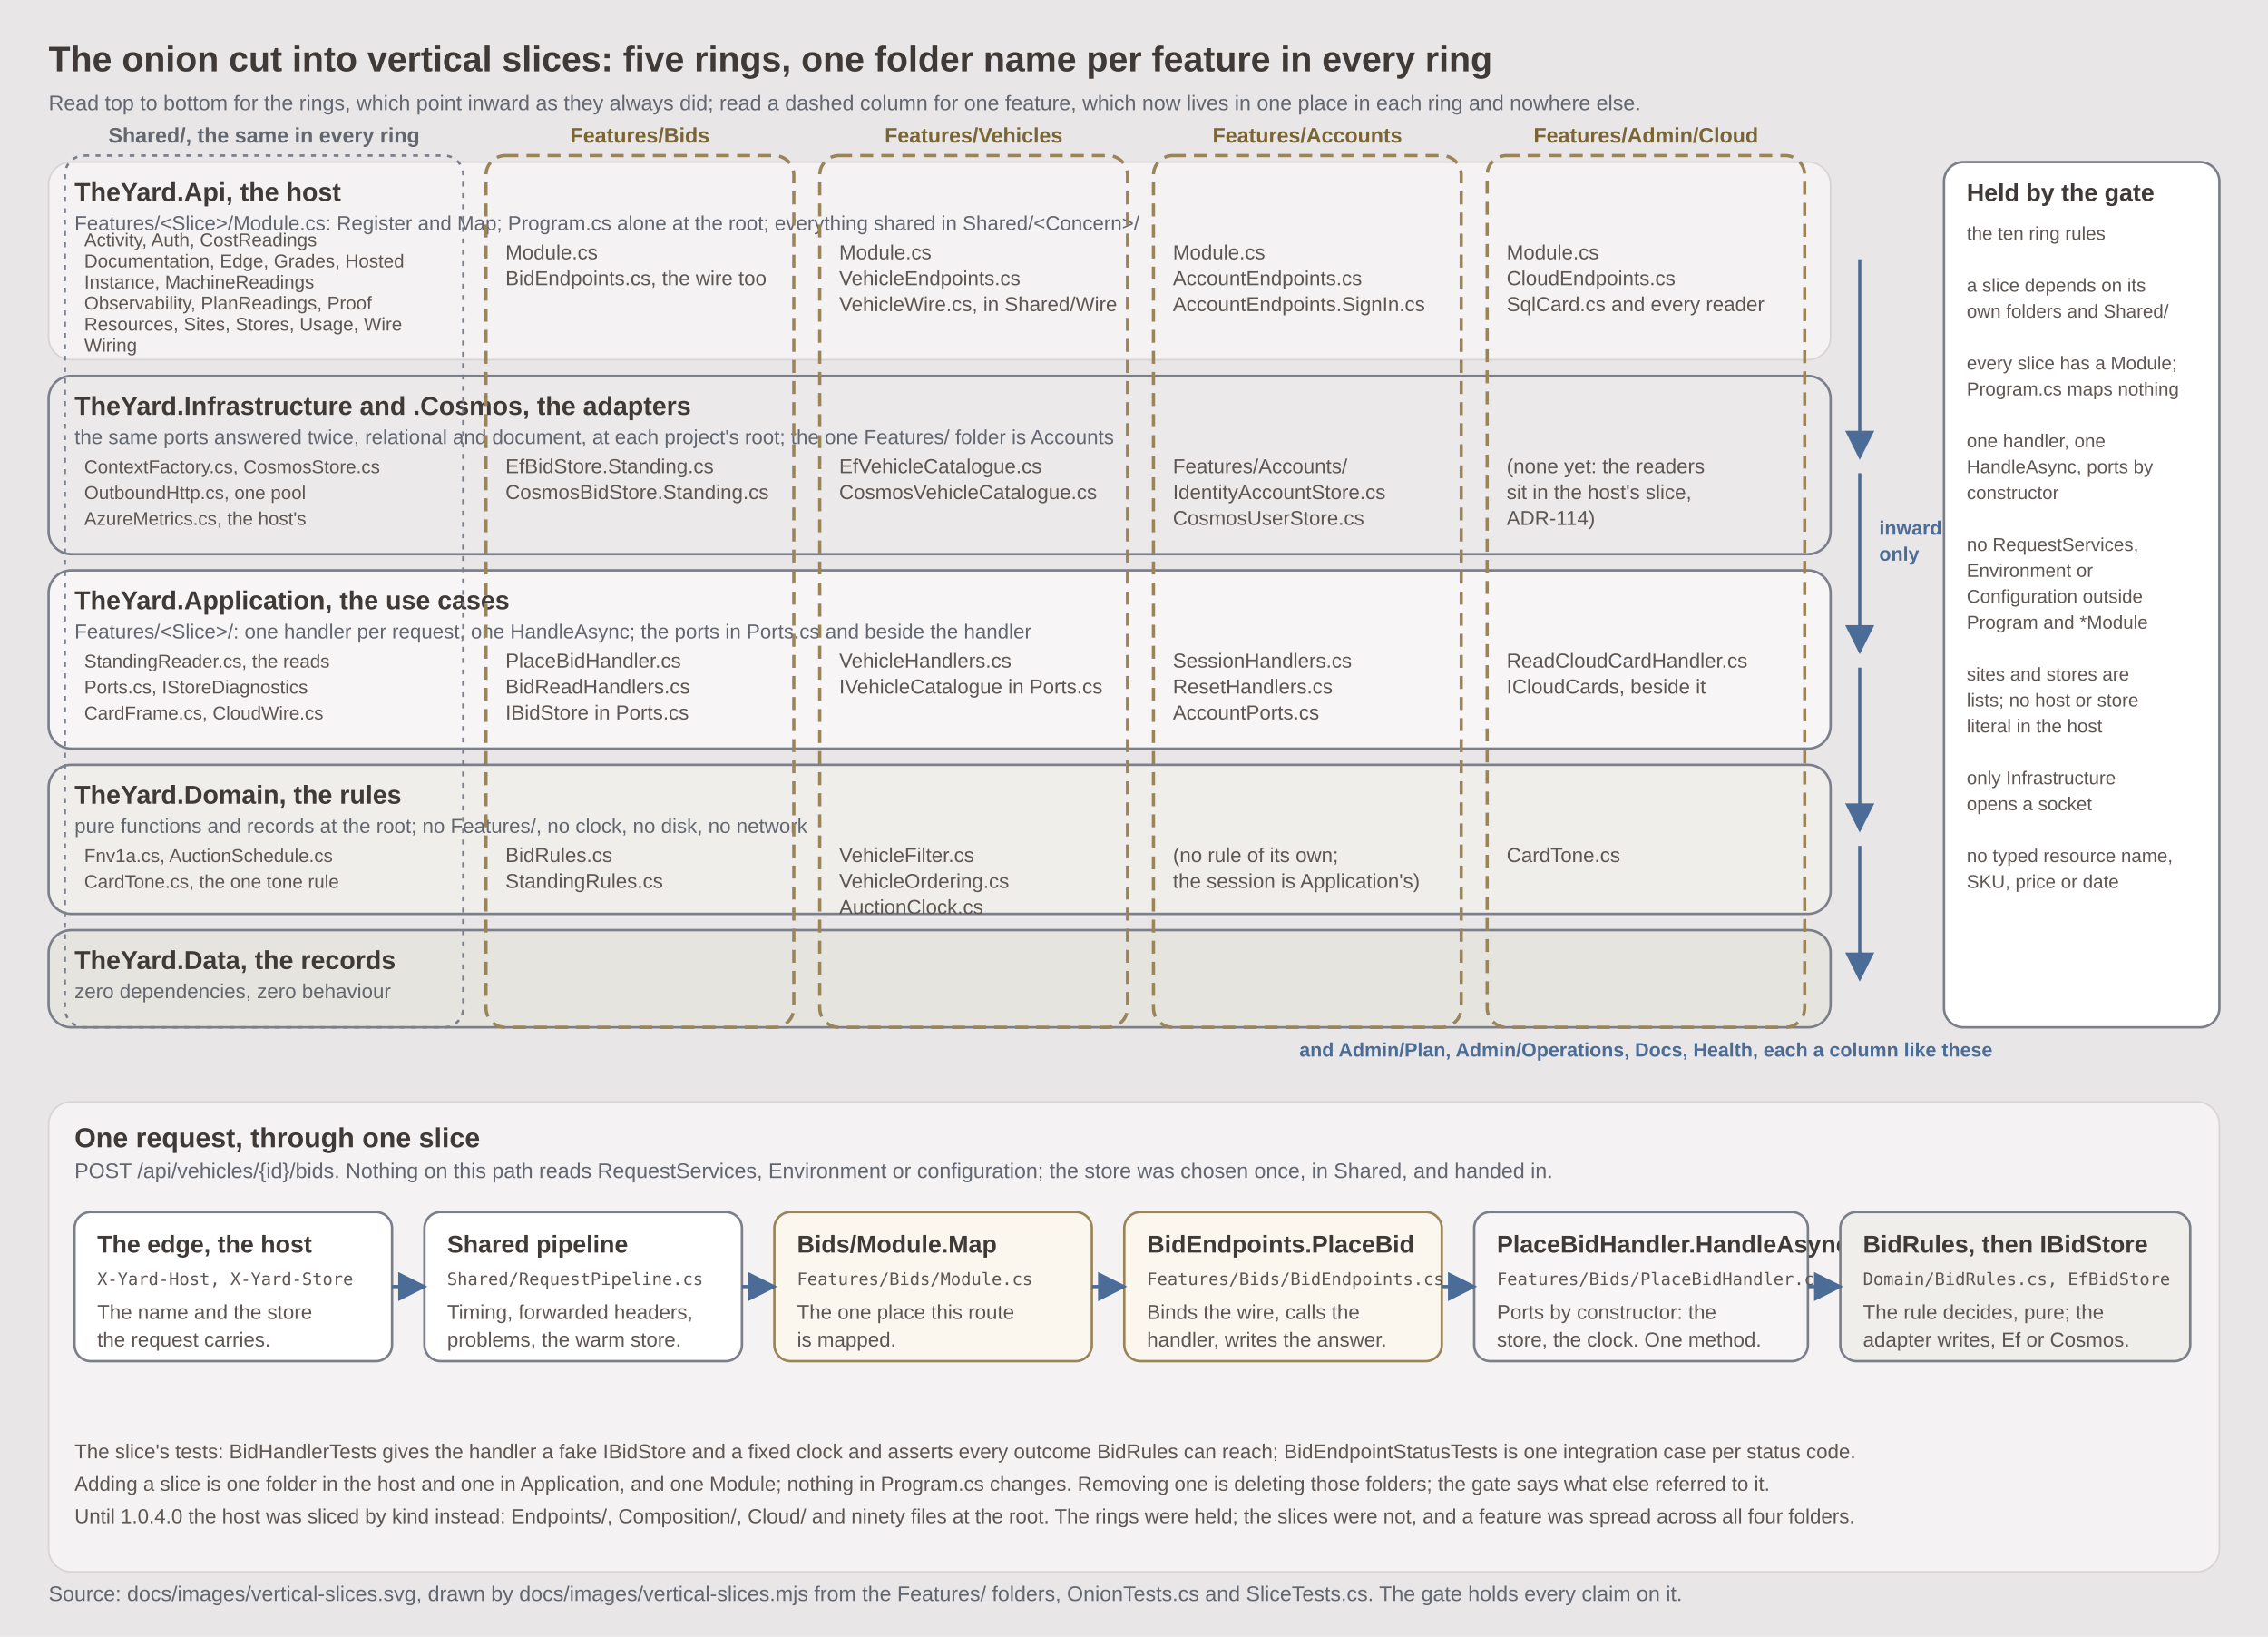
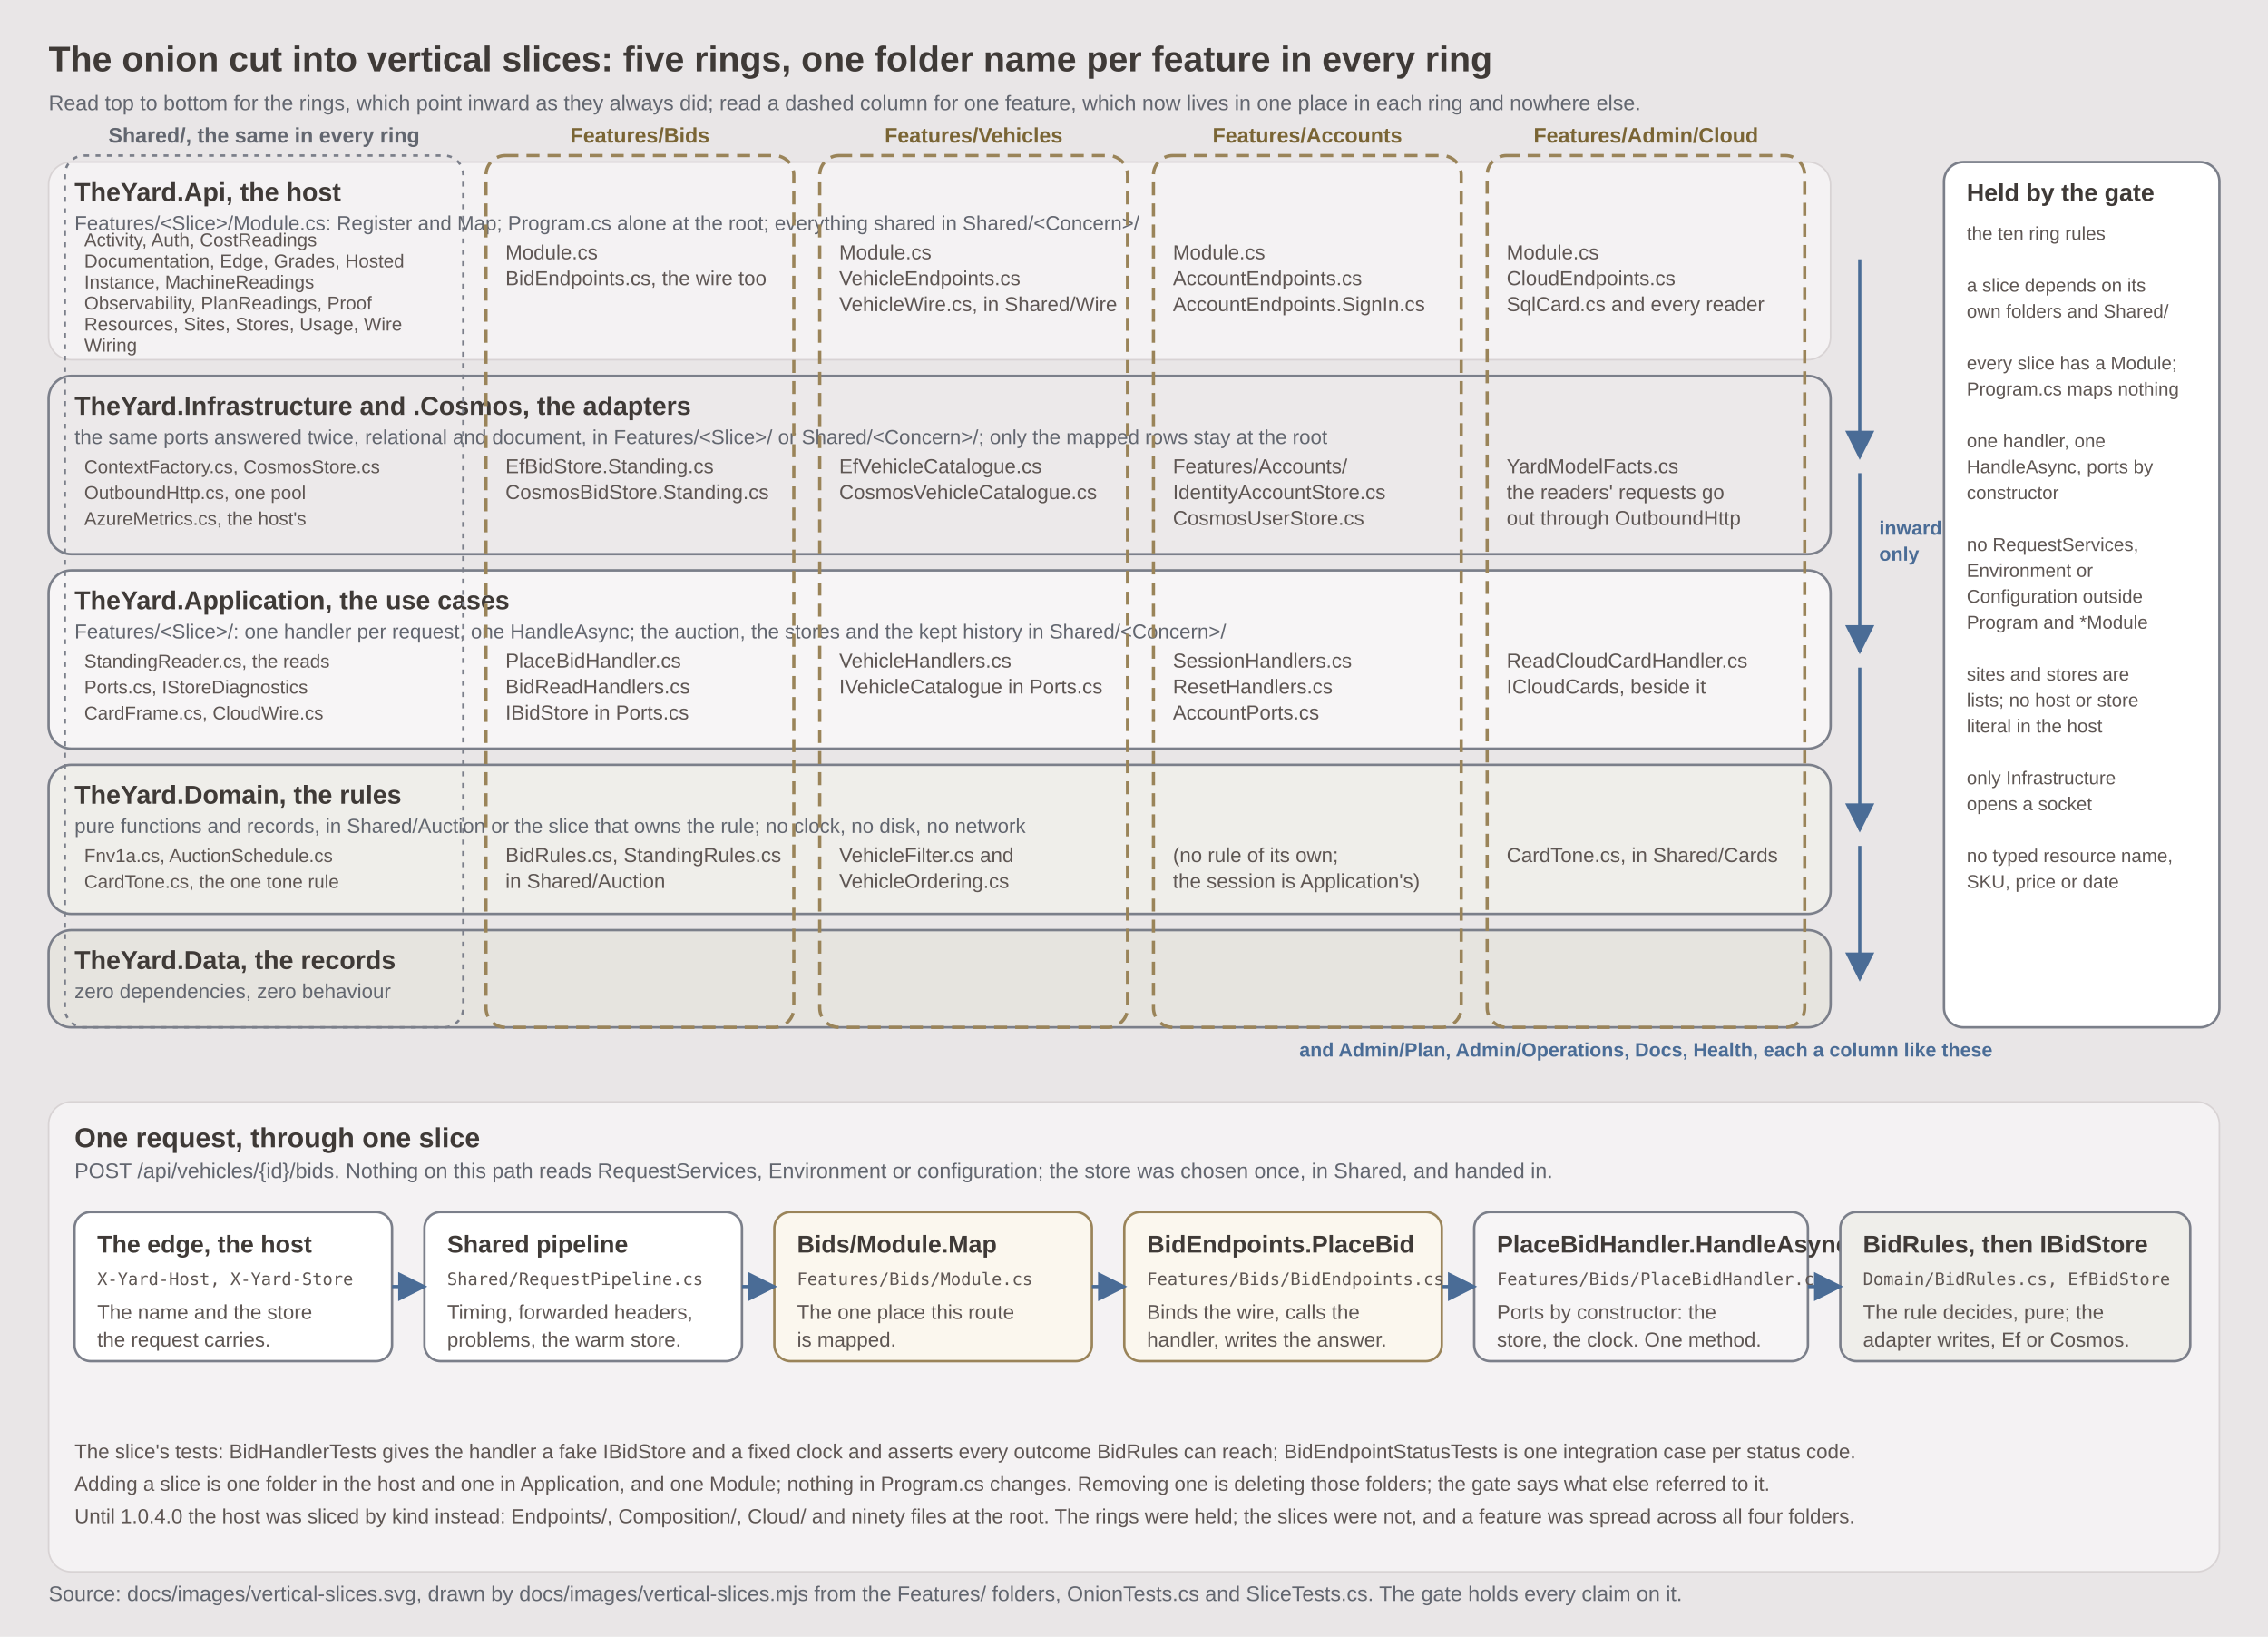
<svg xmlns="http://www.w3.org/2000/svg" width="1400" height="1010" viewBox="0 0 1400 1010" font-family="'IBM Plex Sans', 'Segoe UI', system-ui, Arial, sans-serif" font-size="14">
  <defs>
    <marker id="arrow" viewBox="0 0 10 10" refX="9" refY="5" markerWidth="9" markerHeight="9" orient="auto-start-reverse">
      <path d="M0 0 L10 5 L0 10 z" fill="#4a6c96" />
    </marker>
    <style>
      .ring0 { fill: #f4f2f3; stroke: #d8d3d4; stroke-width: 1; rx: 14; }
      .ring1 { fill: #ece9ea; stroke: #7b7f8a; stroke-width: 1.5; rx: 14; }
      .ring2 { fill: #f7f5f6; stroke: #7b7f8a; stroke-width: 1.5; rx: 14; }
      .ring3 { fill: #efeeea; stroke: #7b7f8a; stroke-width: 1.5; rx: 14; }
      .ring4 { fill: #e6e4df; stroke: #7b7f8a; stroke-width: 1.5; rx: 14; }
      .slice { fill: none; stroke: #9a8459; stroke-width: 2; stroke-dasharray: 8 5; rx: 12; }
      .shared { fill: none; stroke: #7b7f8a; stroke-width: 1.5; stroke-dasharray: 3 4; rx: 12; }
      .shared-title { fill: #62666f; font-size: 13px; font-weight: 700; }
      .rules { fill: #ffffff; stroke: #7b7f8a; stroke-width: 1.5; rx: 12; }
      .lane { fill: #f4f2f3; stroke: #d8d3d4; stroke-width: 1; rx: 14; }
      .box { fill: #ffffff; stroke: #7b7f8a; stroke-width: 1.5; rx: 10; }
      .slicebox { fill: #fbf7ee; stroke: #9a8459; }
      .app { fill: #f7f5f6; stroke: #7b7f8a; }
      .domain { fill: #efeeea; stroke: #7b7f8a; }
      .band-title { fill: #3f3a37; font-size: 16px; font-weight: 700; }
      .band-sub { fill: #62666f; font-size: 12.5px; }
      .slice-title { fill: #7a6535; font-size: 13px; font-weight: 700; }
      .lane-title { fill: #3f3a37; font-size: 17px; font-weight: 700; }
      .lane-sub { fill: #62666f; font-size: 13px; }
      .title { fill: #3f3a37; font-size: 15px; font-weight: 600; }
      .body { fill: #5e5653; font-size: 12.5px; }
      .small { fill: #5e5653; font-size: 11.5px; }
      .mono { fill: #5e5653; font-family: ui-monospace, 'Cascadia Mono', Consolas, monospace; font-size: 10.5px; }
      .label { fill: #4a6c96; font-size: 12px; font-weight: 600; }
      .flow { stroke: #4a6c96; stroke-width: 2; fill: none; marker-end: url(#arrow); }
      .heading { fill: #3f3a37; font-size: 22px; font-weight: 700; }
      .caption { fill: #62666f; font-size: 13px; }
    </style>
  </defs>
  <rect width="1400" height="1010" fill="#e9e6e7" />
  <text x="30" y="44" class="heading">The onion cut into vertical slices: five rings, one folder name per feature in every ring</text>
  <text x="30" y="68" class="caption">Read top to bottom for the rings, which point inward as they always did; read a dashed column for one feature, which now lives in one place in each ring and nowhere else.</text>
  <rect x="30" y="100" width="1100" height="122" class="ring0" />
  <text x="46" y="124" class="band-title">TheYard.Api, the host</text>
  <text x="46" y="142" class="band-sub">Features/&lt;Slice&gt;/Module.cs: Register and Map; Program.cs alone at the root; everything shared in Shared/&lt;Concern&gt;/</text>
  <rect x="30" y="232" width="1100" height="110" class="ring1" />
  <text x="46" y="256" class="band-title">TheYard.Infrastructure and .Cosmos, the adapters</text>
-   <text x="46" y="274" class="band-sub">the same ports answered twice, relational and document, at each project's root; the one Features/ folder is Accounts</text>
+   <text x="46" y="274" class="band-sub">the same ports answered twice, relational and document, in Features/&lt;Slice&gt;/ or Shared/&lt;Concern&gt;/; only the mapped rows stay at the root</text>
  <rect x="30" y="352" width="1100" height="110" class="ring2" />
  <text x="46" y="376" class="band-title">TheYard.Application, the use cases</text>
-   <text x="46" y="394" class="band-sub">Features/&lt;Slice&gt;/: one handler per request, one HandleAsync; the ports in Ports.cs and beside the handler</text>
+   <text x="46" y="394" class="band-sub">Features/&lt;Slice&gt;/: one handler per request, one HandleAsync; the auction, the stores and the kept history in Shared/&lt;Concern&gt;/</text>
  <rect x="30" y="472" width="1100" height="92" class="ring3" />
  <text x="46" y="496" class="band-title">TheYard.Domain, the rules</text>
-   <text x="46" y="514" class="band-sub">pure functions and records at the root; no Features/, no clock, no disk, no network</text>
+   <text x="46" y="514" class="band-sub">pure functions and records, in Shared/Auction or the slice that owns the rule; no clock, no disk, no network</text>
  <rect x="30" y="574" width="1100" height="60" class="ring4" />
  <text x="46" y="598" class="band-title">TheYard.Data, the records</text>
  <text x="46" y="616" class="band-sub">zero dependencies, zero behaviour</text>
  <rect x="40" y="96" width="246" height="538" class="shared" />
  <text x="163" y="88" class="shared-title" text-anchor="middle">Shared/, the same in every ring</text>
  <text x="52" y="152" class="small">Activity, Auth, CostReadings</text>
  <text x="52" y="165" class="small">Documentation, Edge, Grades, Hosted</text>
  <text x="52" y="178" class="small">Instance, MachineReadings</text>
  <text x="52" y="191" class="small">Observability, PlanReadings, Proof</text>
  <text x="52" y="204" class="small">Resources, Sites, Stores, Usage, Wire</text>
  <text x="52" y="217" class="small">Wiring</text>
  <text x="52" y="292" class="small">ContextFactory.cs, CosmosStore.cs</text>
  <text x="52" y="308" class="small">OutboundHttp.cs, one pool</text>
  <text x="52" y="324" class="small">AzureMetrics.cs, the host's</text>
  <text x="52" y="412" class="small">StandingReader.cs, the reads</text>
  <text x="52" y="428" class="small">Ports.cs, IStoreDiagnostics</text>
  <text x="52" y="444" class="small">CardFrame.cs, CloudWire.cs</text>
  <text x="52" y="532" class="small">Fnv1a.cs, AuctionSchedule.cs</text>
  <text x="52" y="548" class="small">CardTone.cs, the one tone rule</text>
  <rect x="300" y="96" width="190" height="538" class="slice" />
  <text x="395" y="88" class="slice-title" text-anchor="middle">Features/Bids</text>
  <text x="312" y="160" class="body">Module.cs</text>
  <text x="312" y="176" class="body">BidEndpoints.cs, the wire too</text>
  <text x="312" y="292" class="body">EfBidStore.Standing.cs</text>
  <text x="312" y="308" class="body">CosmosBidStore.Standing.cs</text>
  <text x="312" y="412" class="body">PlaceBidHandler.cs</text>
  <text x="312" y="428" class="body">BidReadHandlers.cs</text>
  <text x="312" y="444" class="body">IBidStore in Ports.cs</text>
-   <text x="312" y="532" class="body">BidRules.cs</text>
-   <text x="312" y="548" class="body">StandingRules.cs</text>
+   <text x="312" y="532" class="body">BidRules.cs, StandingRules.cs</text>
+   <text x="312" y="548" class="body">in Shared/Auction</text>
  <rect x="506" y="96" width="190" height="538" class="slice" />
  <text x="601" y="88" class="slice-title" text-anchor="middle">Features/Vehicles</text>
  <text x="518" y="160" class="body">Module.cs</text>
  <text x="518" y="176" class="body">VehicleEndpoints.cs</text>
  <text x="518" y="192" class="body">VehicleWire.cs, in Shared/Wire</text>
  <text x="518" y="292" class="body">EfVehicleCatalogue.cs</text>
  <text x="518" y="308" class="body">CosmosVehicleCatalogue.cs</text>
  <text x="518" y="412" class="body">VehicleHandlers.cs</text>
  <text x="518" y="428" class="body">IVehicleCatalogue in Ports.cs</text>
-   <text x="518" y="532" class="body">VehicleFilter.cs</text>
+   <text x="518" y="532" class="body">VehicleFilter.cs and</text>
  <text x="518" y="548" class="body">VehicleOrdering.cs</text>
-   <text x="518" y="564" class="body">AuctionClock.cs</text>
  <rect x="712" y="96" width="190" height="538" class="slice" />
  <text x="807" y="88" class="slice-title" text-anchor="middle">Features/Accounts</text>
  <text x="724" y="160" class="body">Module.cs</text>
  <text x="724" y="176" class="body">AccountEndpoints.cs</text>
  <text x="724" y="192" class="body">AccountEndpoints.SignIn.cs</text>
  <text x="724" y="292" class="body">Features/Accounts/</text>
  <text x="724" y="308" class="body">IdentityAccountStore.cs</text>
  <text x="724" y="324" class="body">CosmosUserStore.cs</text>
  <text x="724" y="412" class="body">SessionHandlers.cs</text>
  <text x="724" y="428" class="body">ResetHandlers.cs</text>
  <text x="724" y="444" class="body">AccountPorts.cs</text>
  <text x="724" y="532" class="body">(no rule of its own;</text>
  <text x="724" y="548" class="body">the session is Application's)</text>
  <rect x="918" y="96" width="196" height="538" class="slice" />
  <text x="1016" y="88" class="slice-title" text-anchor="middle">Features/Admin/Cloud</text>
  <text x="930" y="160" class="body">Module.cs</text>
  <text x="930" y="176" class="body">CloudEndpoints.cs</text>
  <text x="930" y="192" class="body">SqlCard.cs and every reader</text>
-   <text x="930" y="292" class="body">(none yet: the readers</text>
-   <text x="930" y="308" class="body">sit in the host's slice,</text>
-   <text x="930" y="324" class="body">ADR-114)</text>
+   <text x="930" y="292" class="body">YardModelFacts.cs</text>
+   <text x="930" y="308" class="body">the readers' requests go</text>
+   <text x="930" y="324" class="body">out through OutboundHttp</text>
  <text x="930" y="412" class="body">ReadCloudCardHandler.cs</text>
  <text x="930" y="428" class="body">ICloudCards, beside it</text>
-   <text x="930" y="532" class="body">CardTone.cs</text>
+   <text x="930" y="532" class="body">CardTone.cs, in Shared/Cards</text>
  <text x="1016" y="652" class="label" text-anchor="middle">and Admin/Plan, Admin/Operations, Docs, Health, each a column like these</text>
  <path d="M1148 160 V282" class="flow" />
  <path d="M1148 292 V402" class="flow" />
  <path d="M1148 412 V512" class="flow" />
  <path d="M1148 522 V604" class="flow" />
  <text x="1160" y="330" class="label">inward</text>
  <text x="1160" y="346" class="label">only</text>
  <rect x="1200" y="100" width="170" height="534" class="rules" />
  <text x="1214" y="124" class="title">Held by the gate</text>
  <text x="1214" y="148" class="small">the ten ring rules</text>
  <text x="1214" y="164" class="small" />
  <text x="1214" y="180" class="small">a slice depends on its</text>
  <text x="1214" y="196" class="small">own folders and Shared/</text>
  <text x="1214" y="212" class="small" />
  <text x="1214" y="228" class="small">every slice has a Module;</text>
  <text x="1214" y="244" class="small">Program.cs maps nothing</text>
  <text x="1214" y="260" class="small" />
  <text x="1214" y="276" class="small">one handler, one</text>
  <text x="1214" y="292" class="small">HandleAsync, ports by</text>
  <text x="1214" y="308" class="small">constructor</text>
  <text x="1214" y="324" class="small" />
  <text x="1214" y="340" class="small">no RequestServices,</text>
  <text x="1214" y="356" class="small">Environment or</text>
  <text x="1214" y="372" class="small">Configuration outside</text>
  <text x="1214" y="388" class="small">Program and *Module</text>
  <text x="1214" y="404" class="small" />
  <text x="1214" y="420" class="small">sites and stores are</text>
  <text x="1214" y="436" class="small">lists; no host or store</text>
  <text x="1214" y="452" class="small">literal in the host</text>
  <text x="1214" y="468" class="small" />
  <text x="1214" y="484" class="small">only Infrastructure</text>
  <text x="1214" y="500" class="small">opens a socket</text>
  <text x="1214" y="516" class="small" />
  <text x="1214" y="532" class="small">no typed resource name,</text>
  <text x="1214" y="548" class="small">SKU, price or date</text>
  <rect x="30" y="680" width="1340" height="290" class="lane" />
  <text x="46" y="708" class="lane-title">One request, through one slice</text>
  <text x="46" y="727" class="lane-sub">POST /api/vehicles/{id}/bids. Nothing on this path reads RequestServices, Environment or configuration; the store was chosen once, in Shared, and handed in.</text>
  <rect x="46" y="748" width="196" height="92" class="box" />
  <text x="60" y="773" class="title">The edge, the host</text>
  <text x="60" y="793" class="mono">X-Yard-Host, X-Yard-Store</text>
  <text x="60" y="814" class="body">The name and the store</text>
  <text x="60" y="831" class="body">the request carries.</text>
  <rect x="262" y="748" width="196" height="92" class="box" />
  <text x="276" y="773" class="title">Shared pipeline</text>
  <text x="276" y="793" class="mono">Shared/RequestPipeline.cs</text>
  <text x="276" y="814" class="body">Timing, forwarded headers,</text>
  <text x="276" y="831" class="body">problems, the warm store.</text>
  <rect x="478" y="748" width="196" height="92" class="box slicebox" />
  <text x="492" y="773" class="title">Bids/Module.Map</text>
  <text x="492" y="793" class="mono">Features/Bids/Module.cs</text>
  <text x="492" y="814" class="body">The one place this route</text>
  <text x="492" y="831" class="body">is mapped.</text>
  <rect x="694" y="748" width="196" height="92" class="box slicebox" />
  <text x="708" y="773" class="title">BidEndpoints.PlaceBid</text>
  <text x="708" y="793" class="mono">Features/Bids/BidEndpoints.cs</text>
  <text x="708" y="814" class="body">Binds the wire, calls the</text>
  <text x="708" y="831" class="body">handler, writes the answer.</text>
  <rect x="910" y="748" width="206" height="92" class="box app" />
  <text x="924" y="773" class="title">PlaceBidHandler.HandleAsync</text>
  <text x="924" y="793" class="mono">Features/Bids/PlaceBidHandler.cs</text>
  <text x="924" y="814" class="body">Ports by constructor: the</text>
  <text x="924" y="831" class="body">store, the clock. One method.</text>
  <rect x="1136" y="748" width="216" height="92" class="box domain" />
  <text x="1150" y="773" class="title">BidRules, then IBidStore</text>
  <text x="1150" y="793" class="mono">Domain/BidRules.cs, EfBidStore</text>
  <text x="1150" y="814" class="body">The rule decides, pure; the</text>
  <text x="1150" y="831" class="body">adapter writes, Ef or Cosmos.</text>
  <path d="M242 794 L262 794" class="flow" />
  <path d="M458 794 L478 794" class="flow" />
  <path d="M674 794 L694 794" class="flow" />
  <path d="M890 794 L910 794" class="flow" />
  <path d="M1116 794 L1136 794" class="flow" />
  <text x="46" y="900" class="body">The slice's tests: BidHandlerTests gives the handler a fake IBidStore and a fixed clock and asserts every outcome BidRules can reach; BidEndpointStatusTests is one integration case per status code.</text>
  <text x="46" y="920" class="body">Adding a slice is one folder in the host and one in Application, and one Module; nothing in Program.cs changes. Removing one is deleting those folders; the gate says what else referred to it.</text>
  <text x="46" y="940" class="body">Until 1.0.4.0 the host was sliced by kind instead: Endpoints/, Composition/, Cloud/ and ninety files at the root. The rings were held; the slices were not, and a feature was spread across all four folders.</text>
  <text x="30" y="988" class="caption">Source: docs/images/vertical-slices.svg, drawn by docs/images/vertical-slices.mjs from the Features/ folders, OnionTests.cs and SliceTests.cs. The gate holds every claim on it.</text>
</svg>
